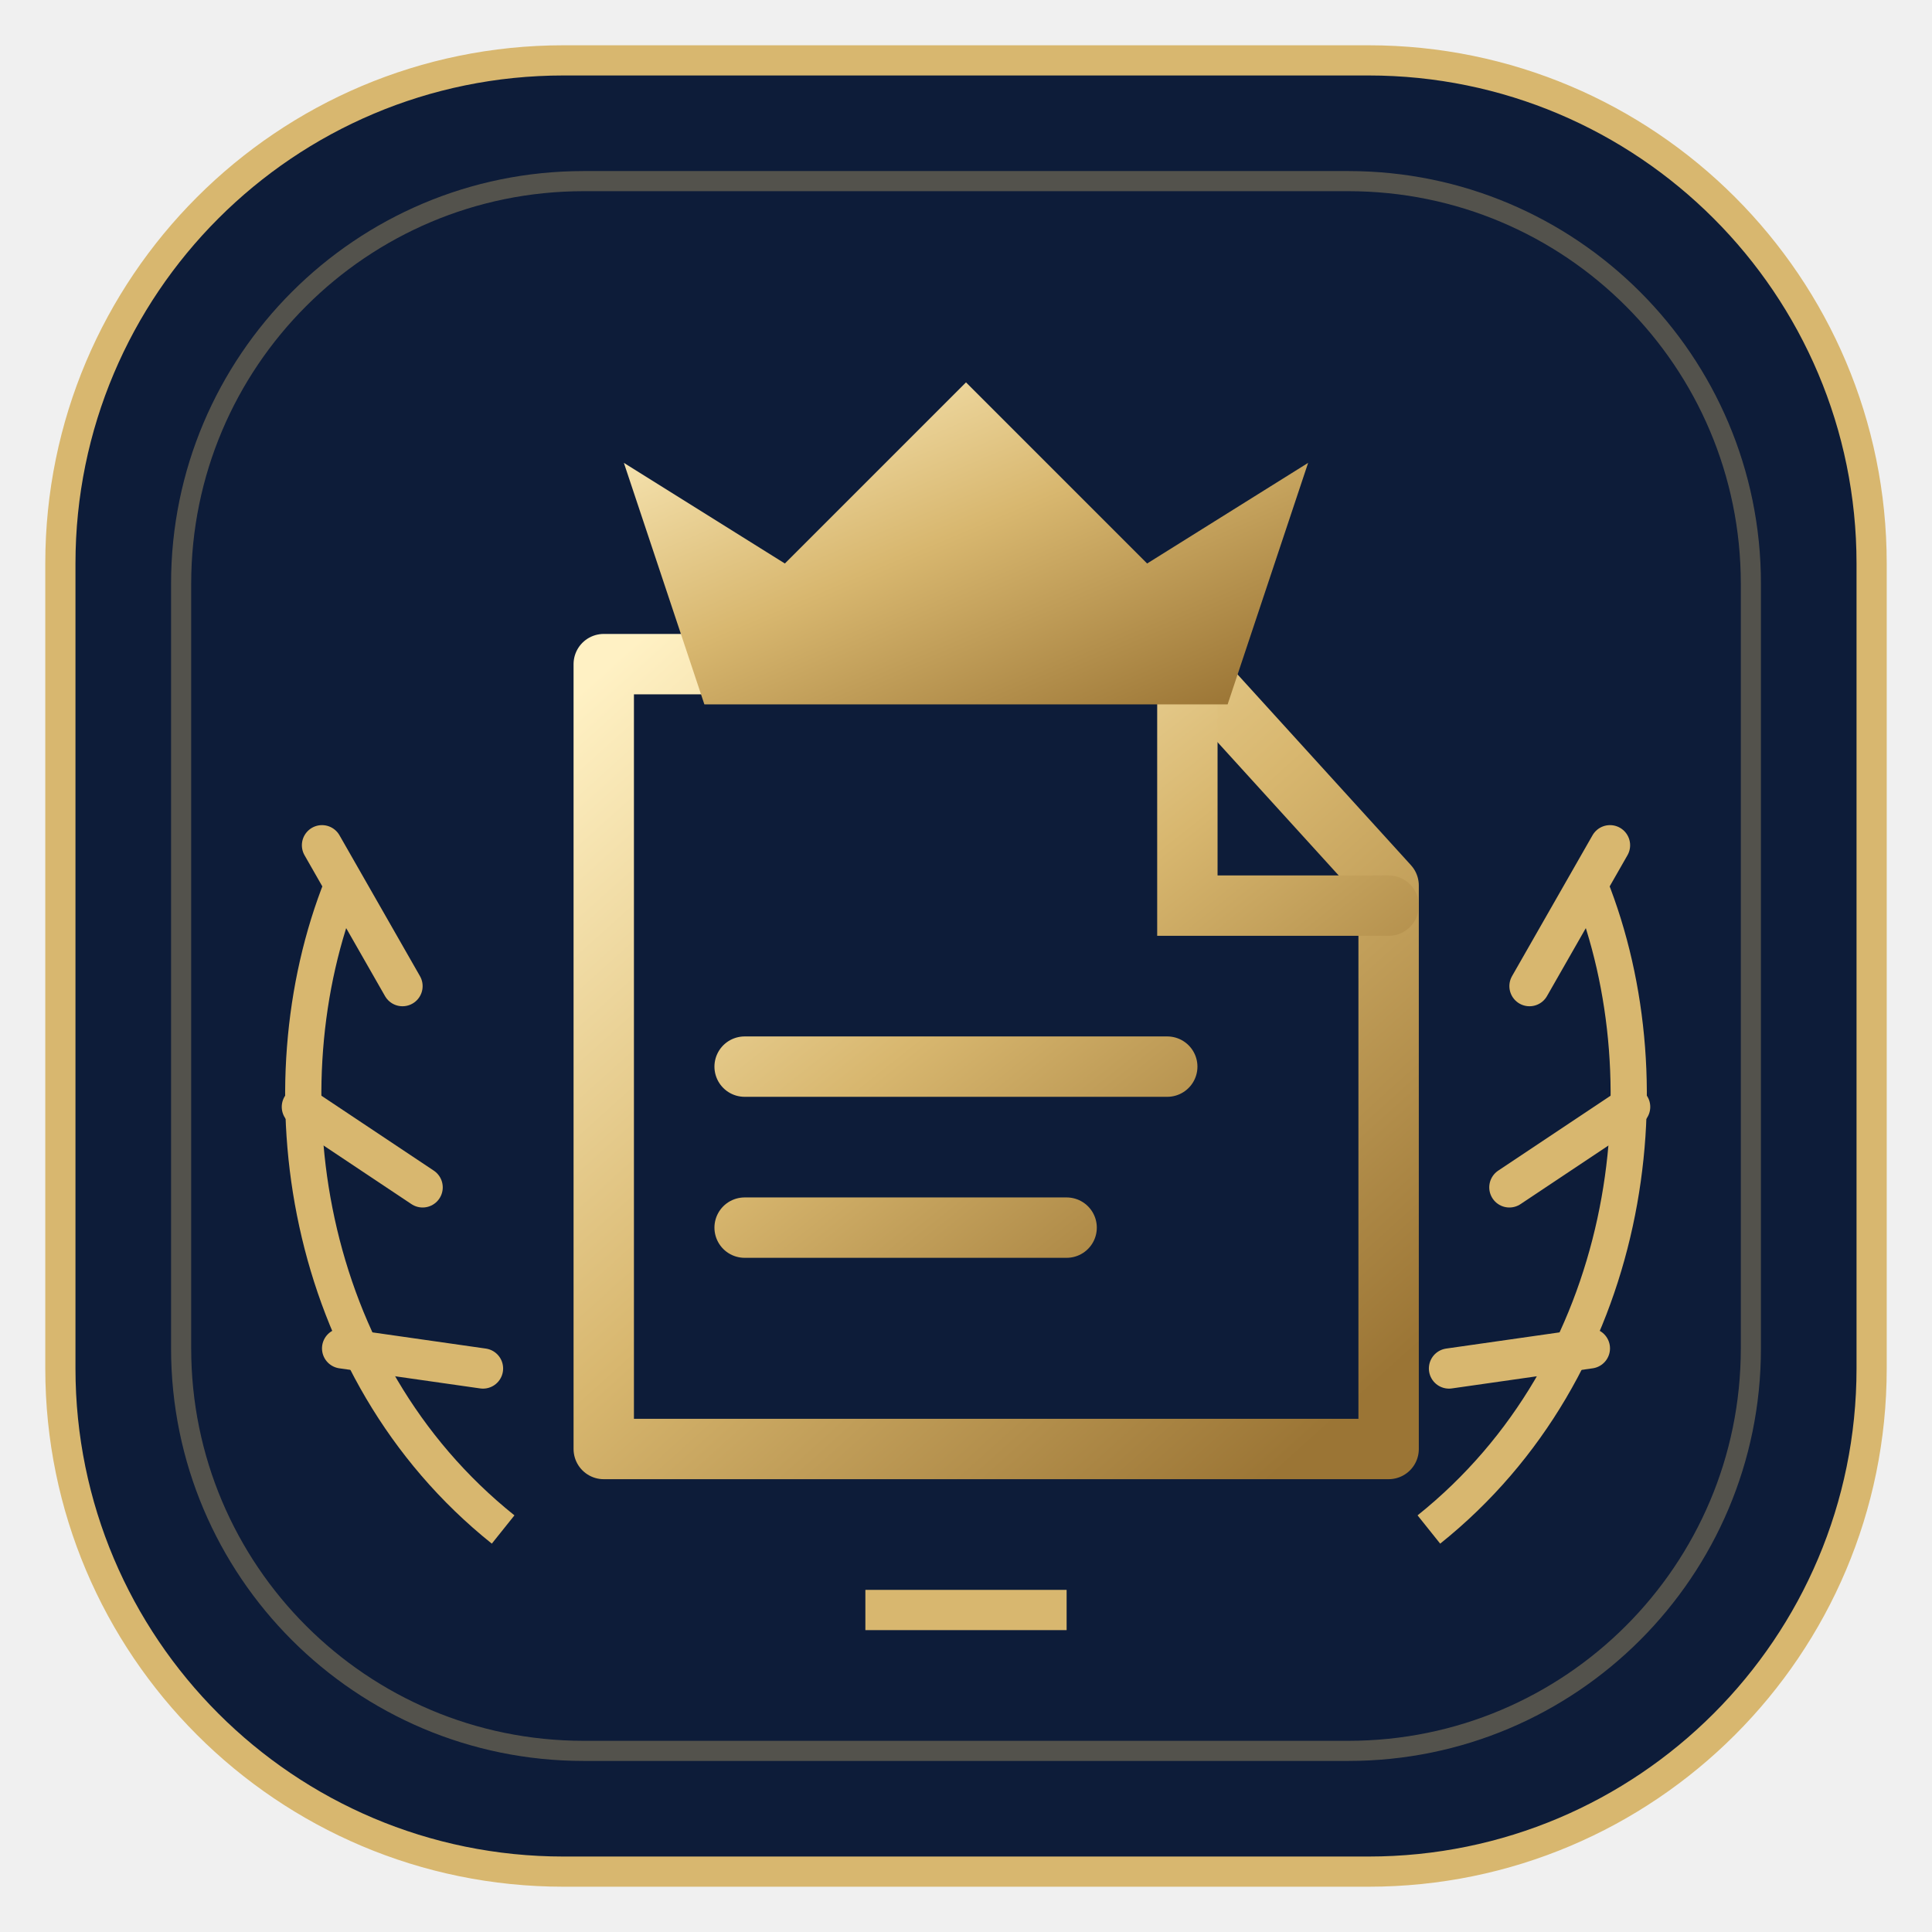
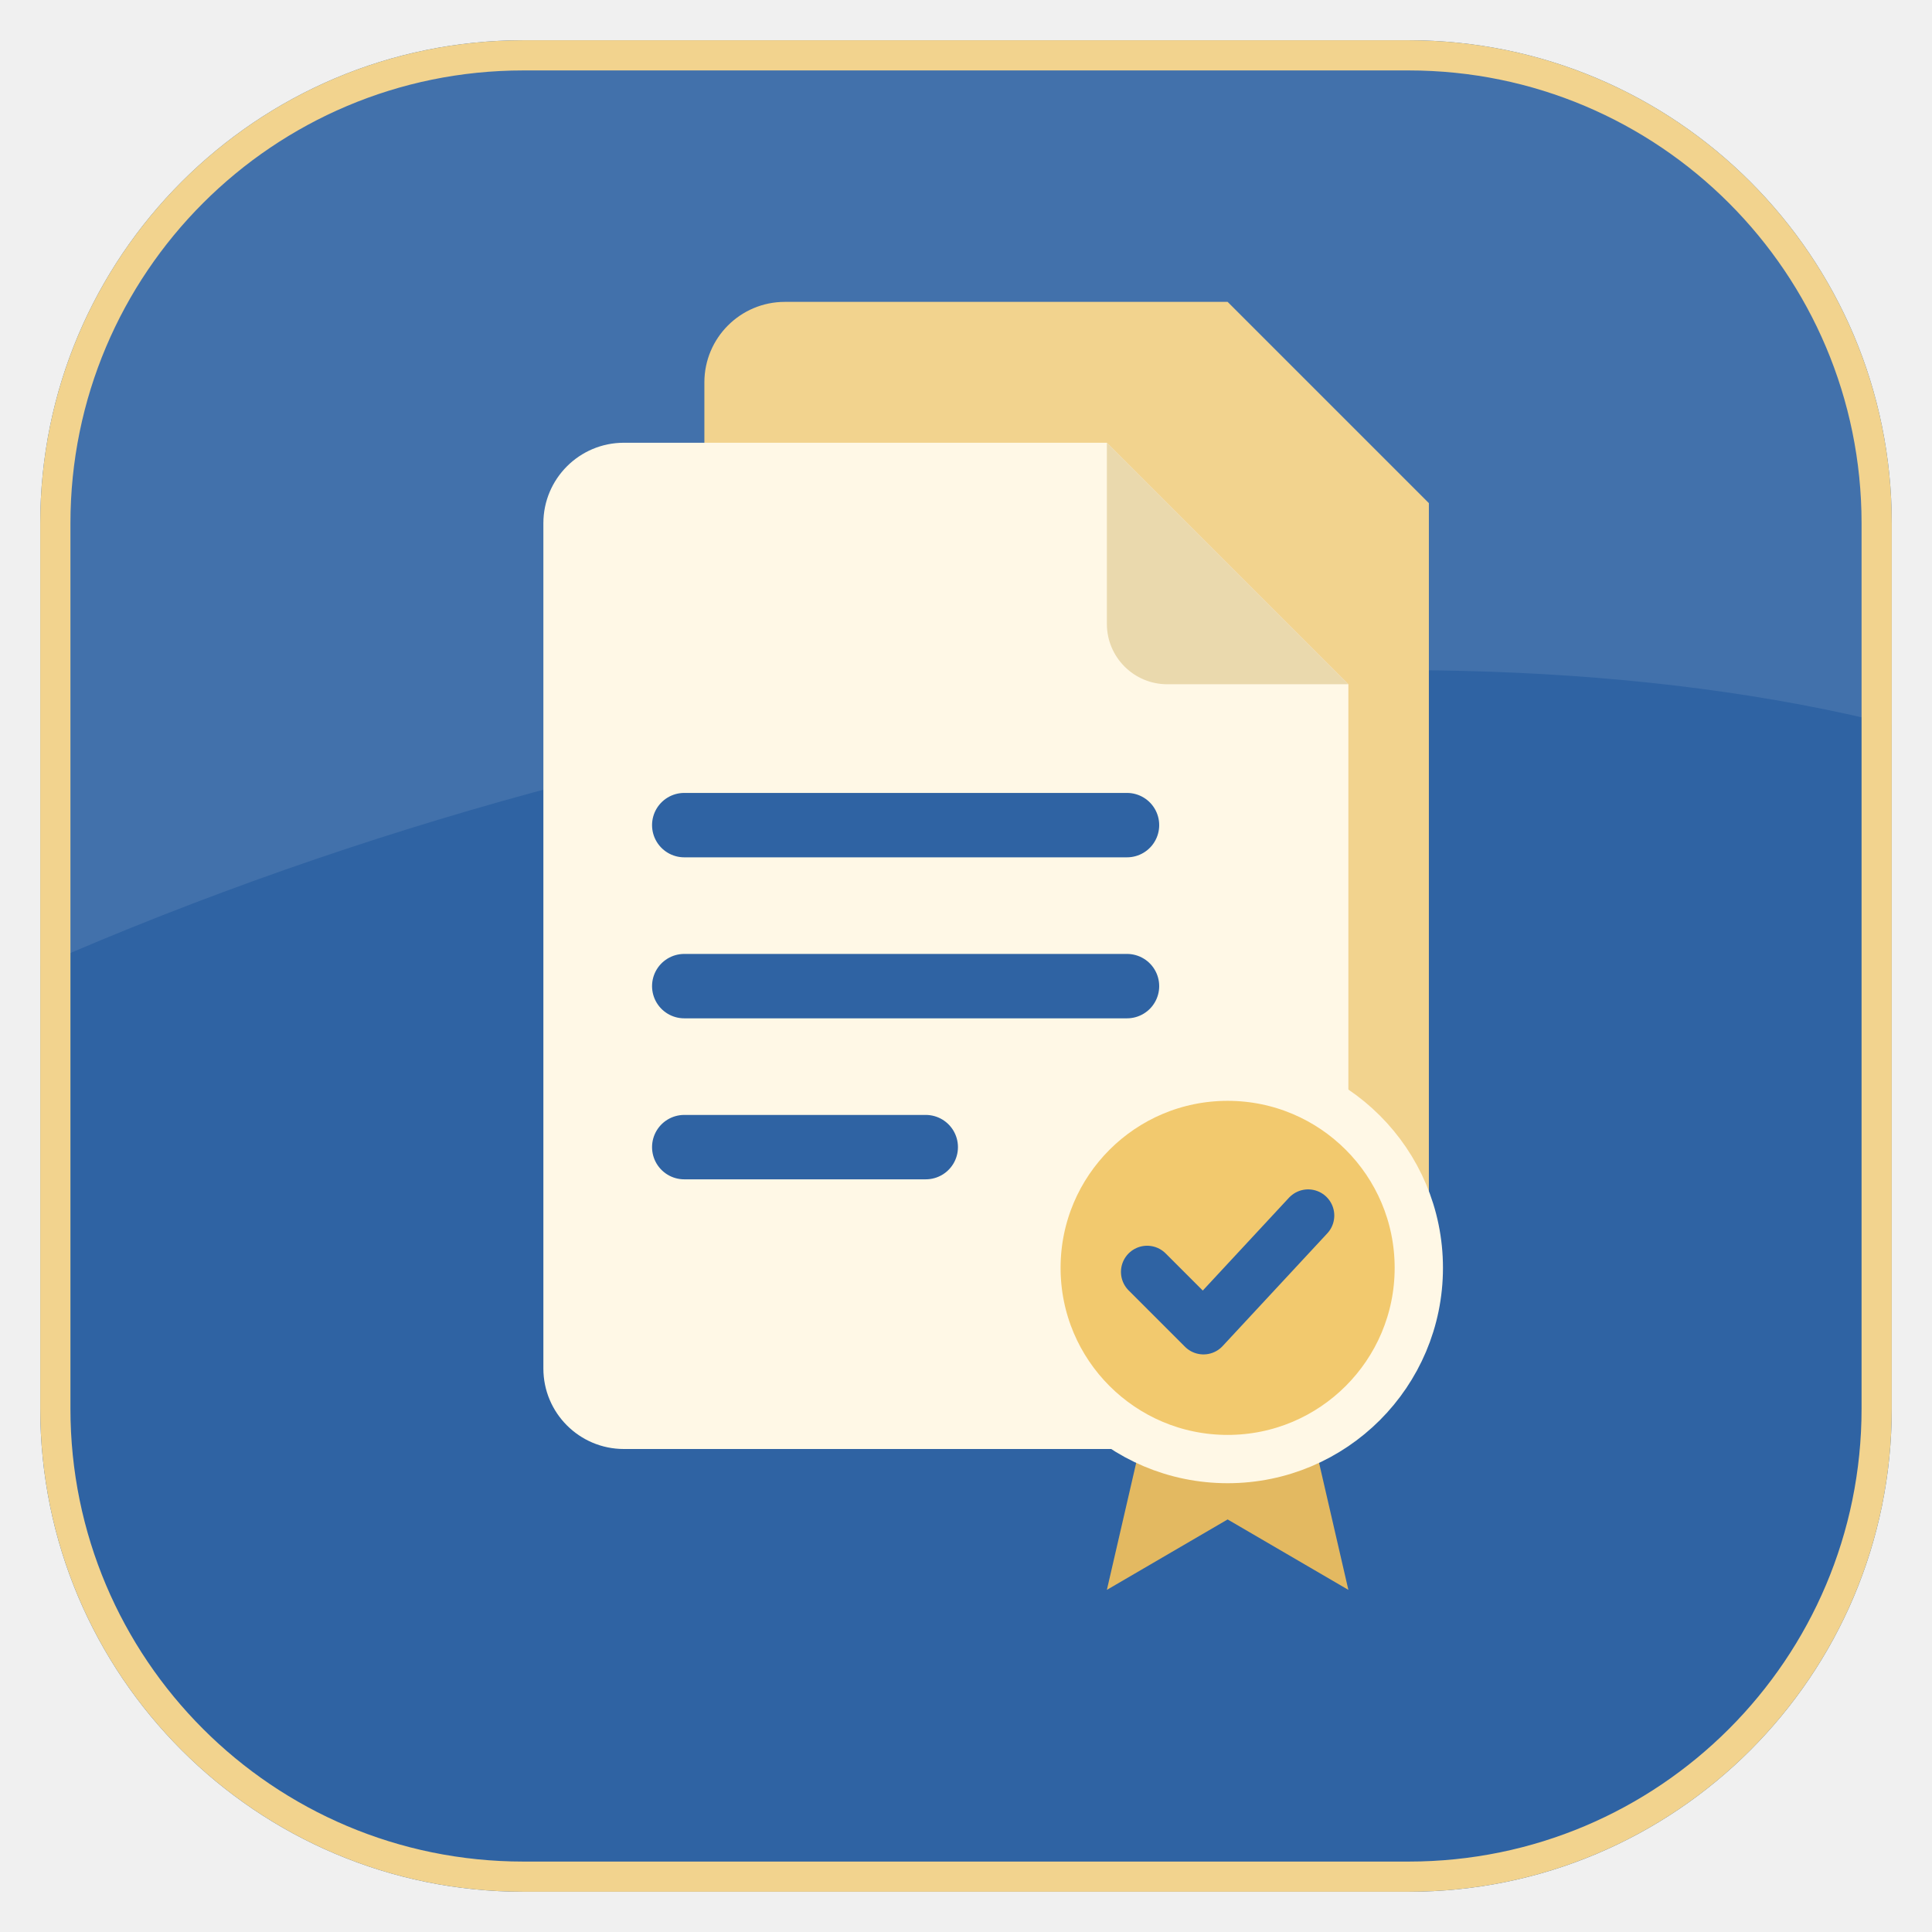
<svg xmlns="http://www.w3.org/2000/svg" viewBox="0 0 96 96" role="img" aria-label="شعار أوراقي">
-   <defs>
-     <linearGradient id="gold-emblem" x2=".9" y2="1">
-       <stop stop-color="#fff1c4" />
-       <stop offset=".5" stop-color="#d8b76f" />
-       <stop offset="1" stop-color="#9b7535" />
-     </linearGradient>
-   </defs>
-   <rect x="3" y="3" width="90" height="90" rx="25" fill="#0d1c39" stroke="#d8b76f" stroke-width="1.5" />
-   <rect x="9" y="9" width="78" height="78" rx="20" fill="none" stroke="#d8b76f" stroke-opacity=".35" />
-   <path d="M30 33h29l10 11v28H30z" fill="none" stroke="url(#gold-emblem)" stroke-width="3" stroke-linejoin="round" />
-   <path d="M59 33v12h10M37 53h21M37 61h16" fill="none" stroke="url(#gold-emblem)" stroke-width="3" stroke-linecap="round" />
-   <path d="M31 23l8 5 9-9 9 9 8-5-4 12H35z" fill="url(#gold-emblem)" />
-   <path d="M25 76c-10-8-12-22-8-32M71 76c10-8 12-22 8-32" fill="none" stroke="#d8b76f" stroke-width="1.8" />
-   <path d="M24 68l-7-1M21 59l-6-4M20 49l-4-7M72 68l7-1M75 59l6-4M76 49l4-7" stroke="#d8b76f" stroke-width="2" stroke-linecap="round" />
-   <path d="M43 80h10" stroke="#d8b76f" stroke-width="2" />
+   <rect x="2" y="2" width="92" height="92" rx="24" fill="#2f63a3" />
+   <path d="M2 48V26A24 24 0 0 1 26 2h44a24 24 0 0 1 24 24v10C70 30 34 34 2 48z" fill="#ffffff" fill-opacity=".09" />
+   <rect x="2.75" y="2.75" width="90.5" height="90.5" rx="23.25" fill="none" stroke="#f2d38e" stroke-width="1.5" />
+   <path d="M35 19a4 4 0 0 1 4-4h22l10 10v35a4 4 0 0 1-4 4H39a4 4 0 0 1-4-4z" fill="#f2d38e" />
+   <path d="M27 26a4 4 0 0 1 4-4h24l12 12v34a4 4 0 0 1-4 4H31a4 4 0 0 1-4-4z" fill="#fff8e6" />
+   <path d="M55 22v9a3 3 0 0 0 3 3h9" fill="#ead9ad" />
+   <path d="M34 41h22M34 49h22M34 57h12" stroke="#2f63a3" stroke-width="3.2" stroke-linecap="round" />
+   <path d="M58 66l-3 13 6-3.5 6 3.5-3-13z" fill="#e3b961" />
+   <circle cx="61" cy="63" r="9.5" fill="#f2c96e" stroke="#fff8e6" stroke-width="2.4" />
+   <path d="M57 63.2l2.8 2.8 5.2-5.6" fill="none" stroke="#2f63a3" stroke-width="2.6" stroke-linecap="round" stroke-linejoin="round" />
</svg>
